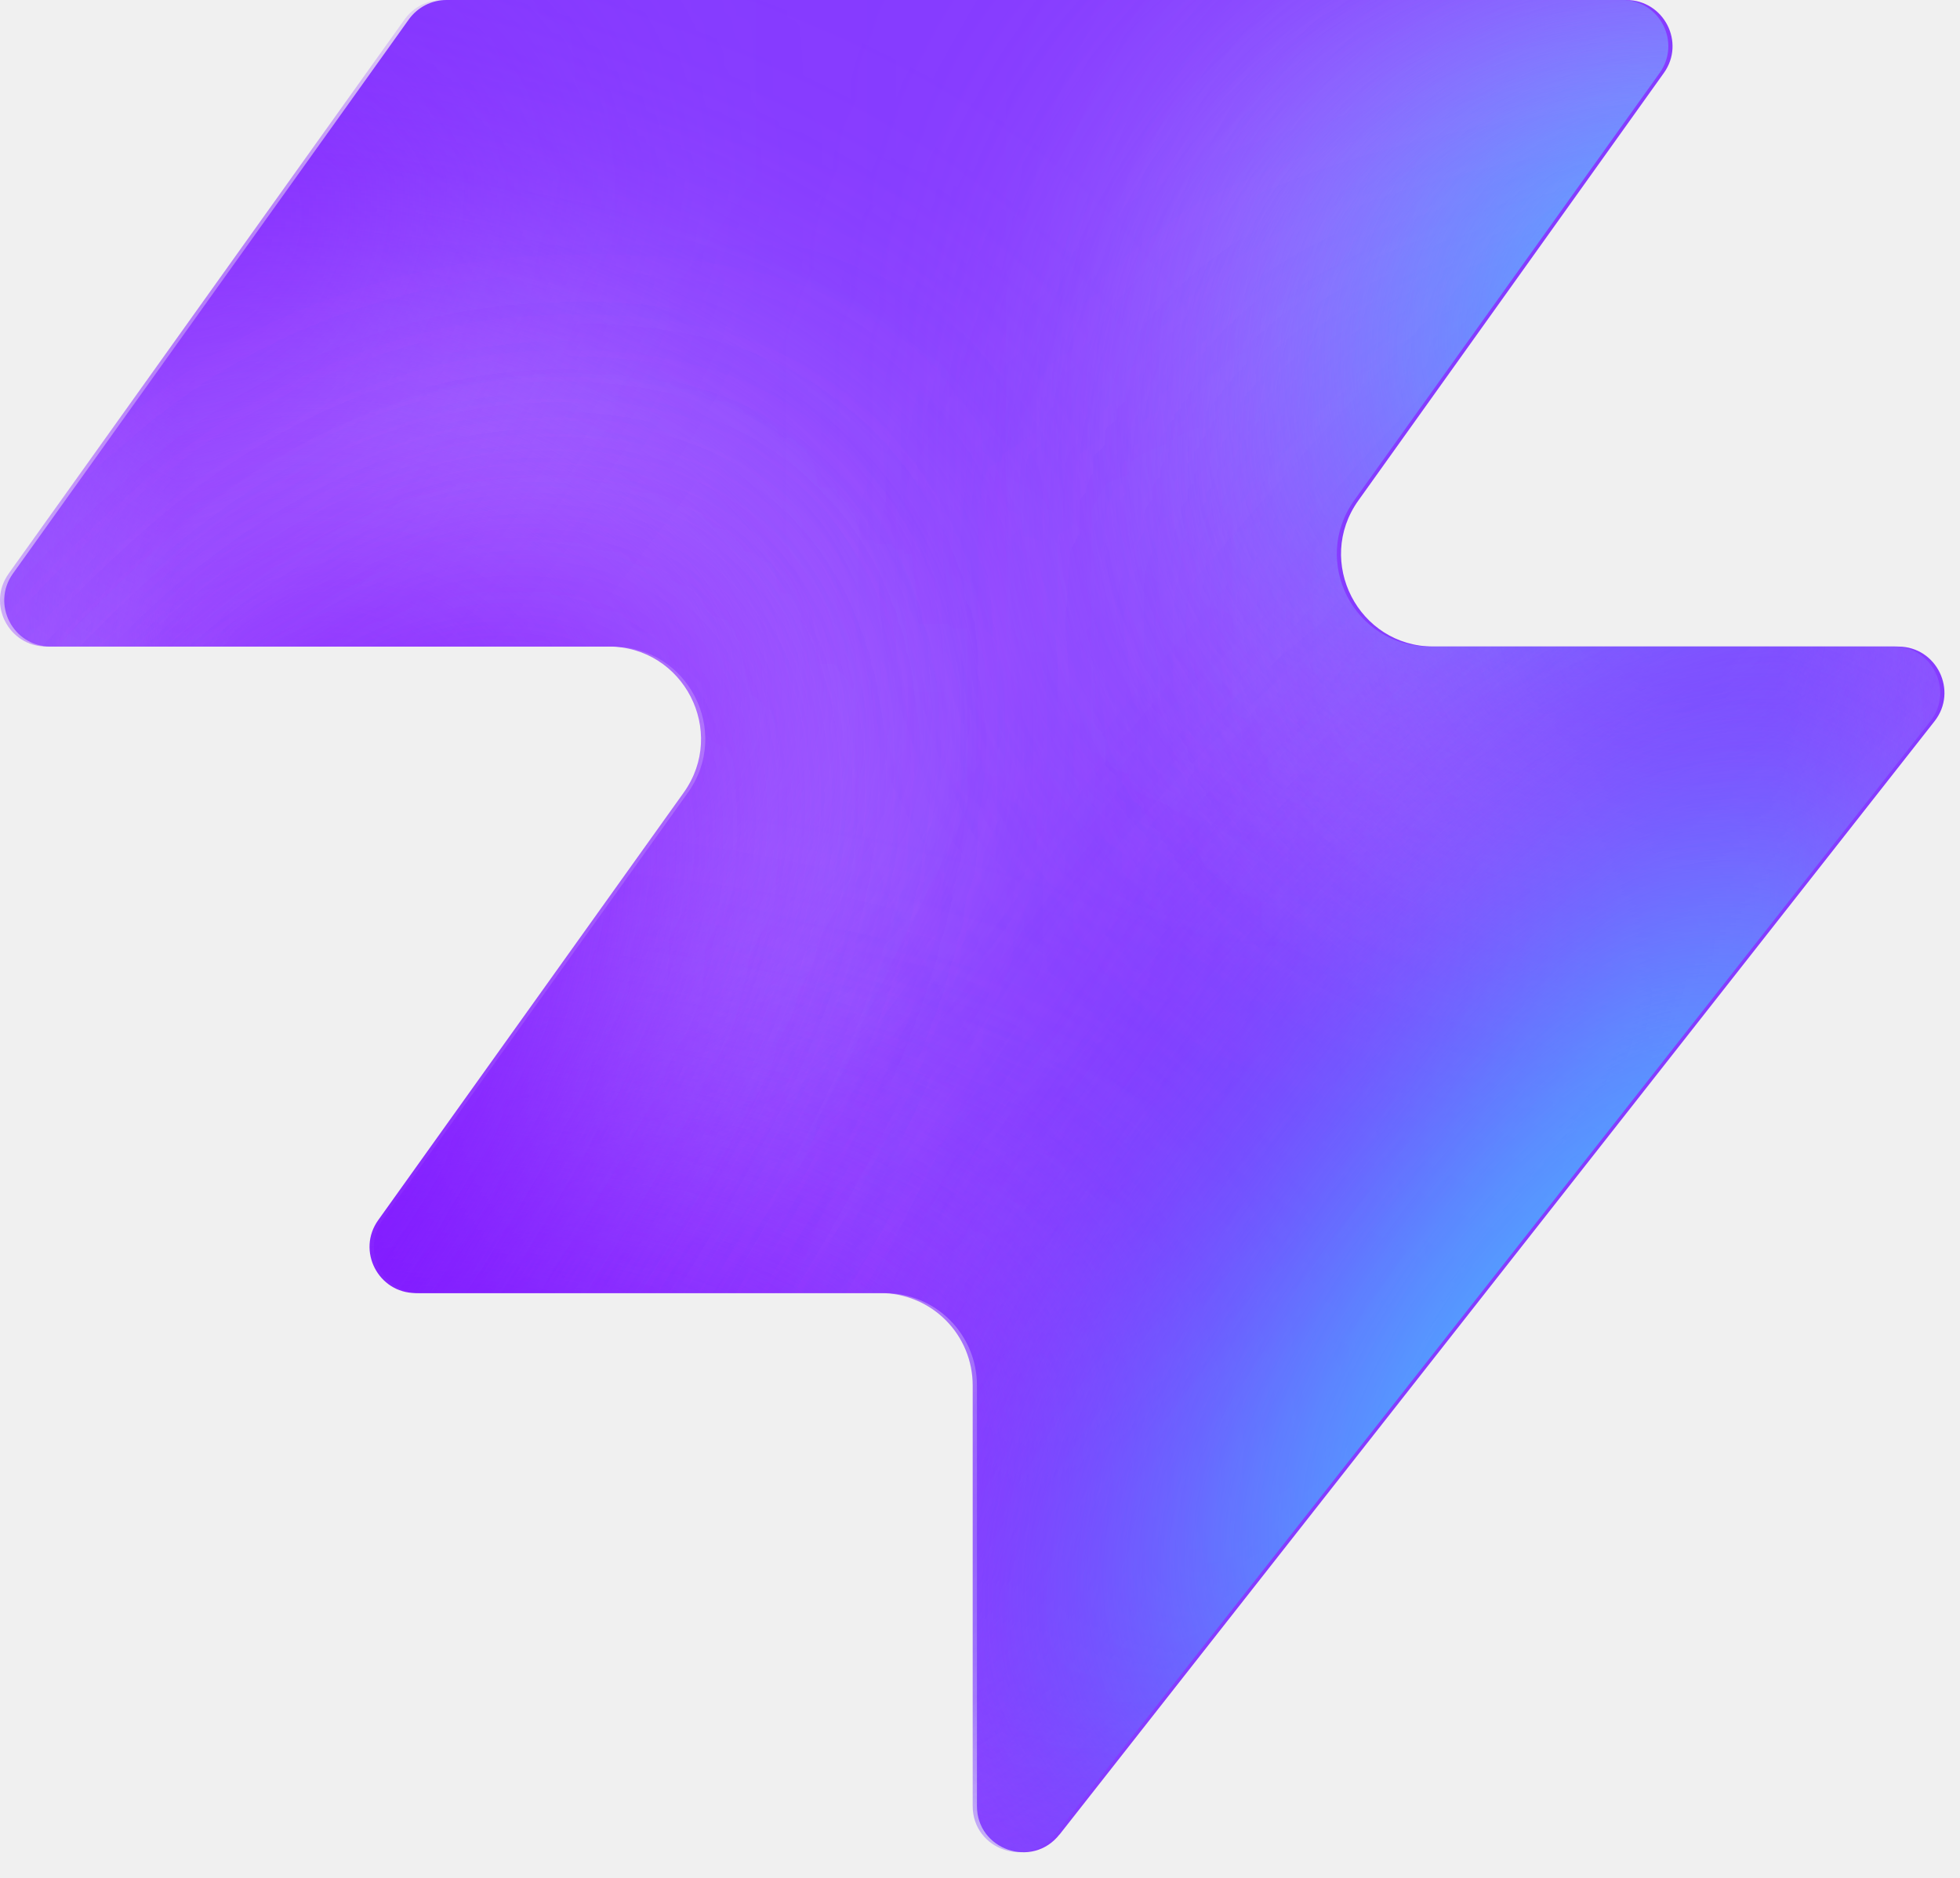
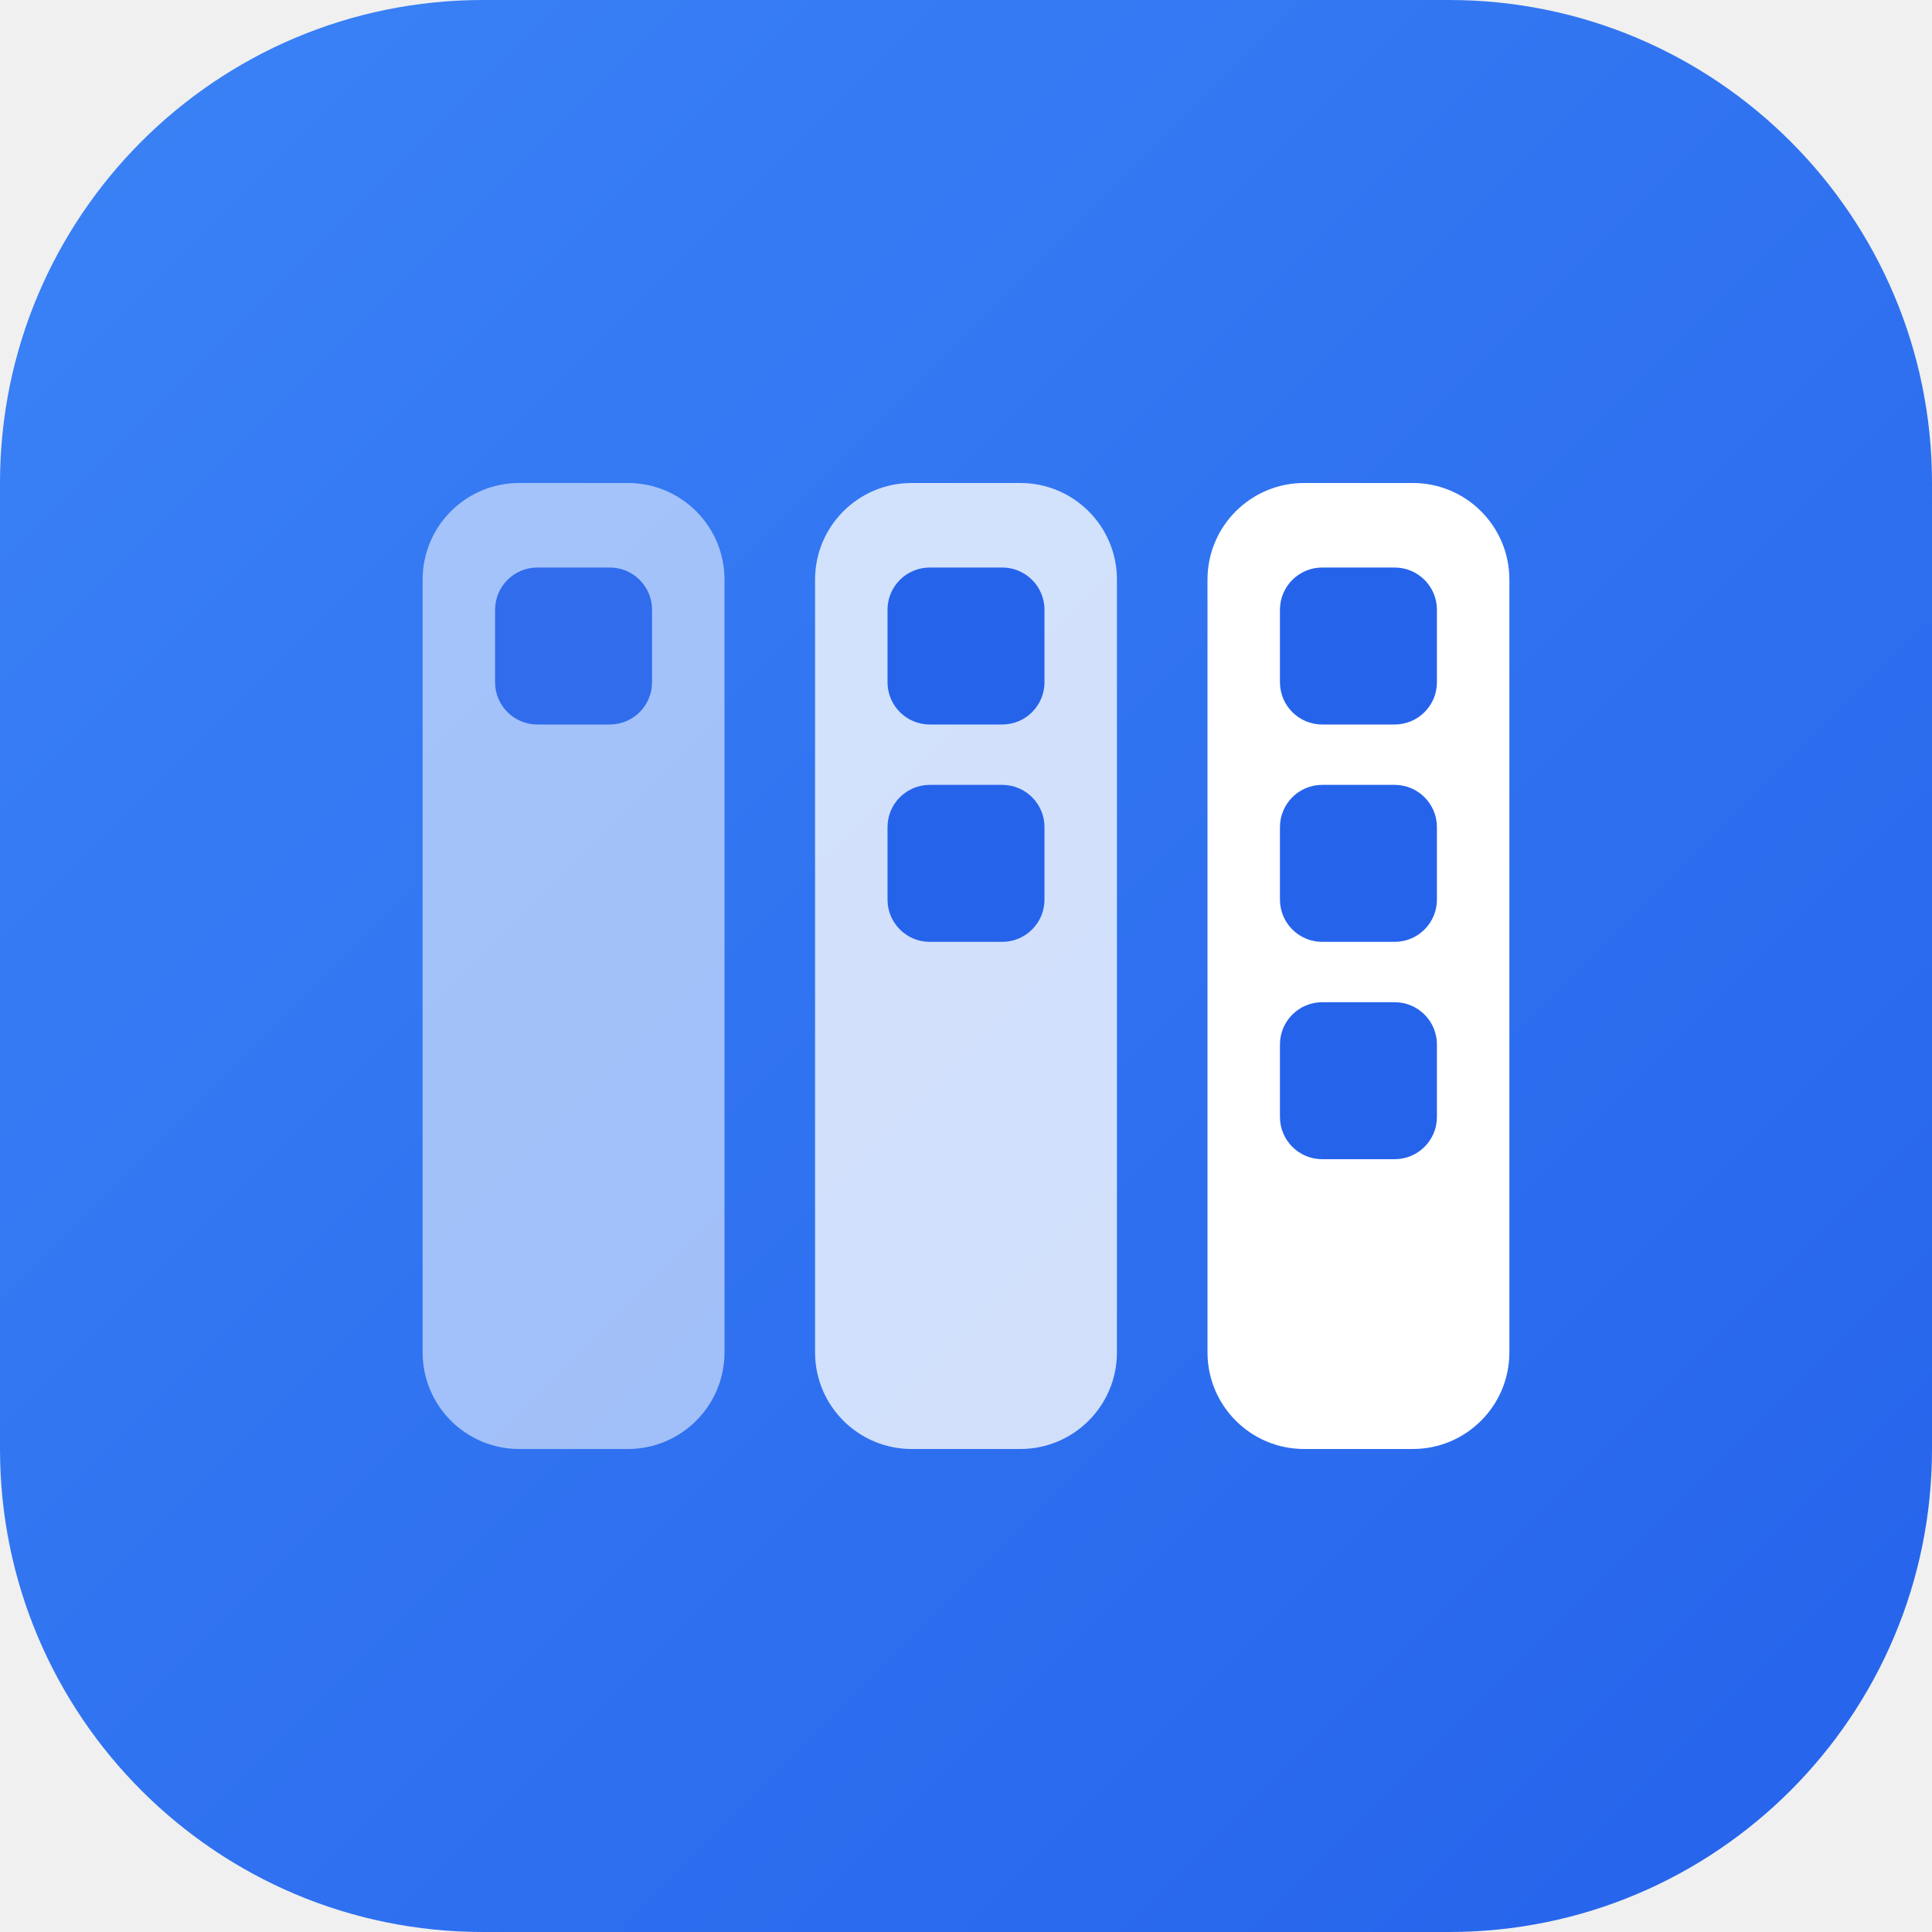
- <svg xmlns="http://www.w3.org/2000/svg" width="48" height="46" fill="none" viewBox="0 0 48 46">
-   <path fill="#863bff" d="M25.946 44.938c-.664.845-2.021.375-2.021-.698V33.937a2.26 2.26 0 0 0-2.262-2.262H10.287c-.92 0-1.456-1.04-.92-1.788l7.48-10.471c1.07-1.497 0-3.578-1.842-3.578H1.237c-.92 0-1.456-1.04-.92-1.788L10.013.474c.214-.297.556-.474.92-.474h28.894c.92 0 1.456 1.04.92 1.788l-7.48 10.471c-1.07 1.498 0 3.579 1.842 3.579h11.377c.943 0 1.473 1.088.89 1.83L25.947 44.94z" style="fill:#863bff;fill:color(display-p3 .525 .23 1);fill-opacity:1" />
-   <mask id="a" width="48" height="46" x="0" y="0" maskUnits="userSpaceOnUse" style="mask-type:alpha">
-     <path fill="#000" d="M25.842 44.938c-.664.844-2.021.375-2.021-.698V33.937a2.26 2.26 0 0 0-2.262-2.262H10.183c-.92 0-1.456-1.04-.92-1.788l7.48-10.471c1.07-1.498 0-3.579-1.842-3.579H1.133c-.92 0-1.456-1.04-.92-1.787L9.91.473c.214-.297.556-.474.92-.474h28.894c.92 0 1.456 1.04.92 1.788l-7.48 10.471c-1.07 1.498 0 3.578 1.842 3.578h11.377c.943 0 1.473 1.088.89 1.832L25.843 44.94z" style="fill:#000;fill-opacity:1" />
-   </mask>
-   <g mask="url(#a)">
-     <g filter="url(#b)">
-       <ellipse cx="5.508" cy="14.704" fill="#ede6ff" rx="5.508" ry="14.704" style="fill:#ede6ff;fill:color(display-p3 .927 .903 1);fill-opacity:1" transform="matrix(.00324 1 1 -.00324 -4.47 31.516)" />
-     </g>
-     <g filter="url(#c)">
-       <ellipse cx="10.399" cy="29.851" fill="#ede6ff" rx="10.399" ry="29.851" style="fill:#ede6ff;fill:color(display-p3 .927 .903 1);fill-opacity:1" transform="matrix(.00324 1 1 -.00324 -39.328 7.883)" />
-     </g>
-     <g filter="url(#d)">
-       <ellipse cx="5.508" cy="30.487" fill="#7e14ff" rx="5.508" ry="30.487" style="fill:#7e14ff;fill:color(display-p3 .492 .077 1);fill-opacity:1" transform="rotate(89.814 -25.913 -14.639)scale(1 -1)" />
-     </g>
-     <g filter="url(#e)">
-       <ellipse cx="5.508" cy="30.599" fill="#7e14ff" rx="5.508" ry="30.599" style="fill:#7e14ff;fill:color(display-p3 .492 .077 1);fill-opacity:1" transform="rotate(89.814 -32.644 -3.334)scale(1 -1)" />
-     </g>
-     <g filter="url(#f)">
-       <ellipse cx="5.508" cy="30.599" fill="#7e14ff" rx="5.508" ry="30.599" style="fill:#7e14ff;fill:color(display-p3 .492 .077 1);fill-opacity:1" transform="matrix(.00324 1 1 -.00324 -34.34 30.47)" />
-     </g>
-     <g filter="url(#g)">
-       <ellipse cx="14.072" cy="22.078" fill="#ede6ff" rx="14.072" ry="22.078" style="fill:#ede6ff;fill:color(display-p3 .927 .903 1);fill-opacity:1" transform="rotate(93.35 24.506 48.493)scale(-1 1)" />
-     </g>
-     <g filter="url(#h)">
-       <ellipse cx="3.47" cy="21.501" fill="#7e14ff" rx="3.47" ry="21.501" style="fill:#7e14ff;fill:color(display-p3 .492 .077 1);fill-opacity:1" transform="rotate(89.009 28.708 47.59)scale(-1 1)" />
-     </g>
-     <g filter="url(#i)">
-       <ellipse cx="3.47" cy="21.501" fill="#7e14ff" rx="3.47" ry="21.501" style="fill:#7e14ff;fill:color(display-p3 .492 .077 1);fill-opacity:1" transform="rotate(89.009 28.708 47.59)scale(-1 1)" />
-     </g>
-     <g filter="url(#j)">
-       <ellipse cx=".387" cy="8.972" fill="#7e14ff" rx="4.407" ry="29.108" style="fill:#7e14ff;fill:color(display-p3 .492 .077 1);fill-opacity:1" transform="rotate(39.51 .387 8.972)" />
-     </g>
-     <g filter="url(#k)">
-       <ellipse cx="47.523" cy="-6.092" fill="#7e14ff" rx="4.407" ry="29.108" style="fill:#7e14ff;fill:color(display-p3 .492 .077 1);fill-opacity:1" transform="rotate(37.892 47.523 -6.092)" />
-     </g>
-     <g filter="url(#l)">
-       <ellipse cx="41.412" cy="6.333" fill="#47bfff" rx="5.971" ry="9.665" style="fill:#47bfff;fill:color(display-p3 .28 .748 1);fill-opacity:1" transform="rotate(37.892 41.412 6.333)" />
-     </g>
-     <g filter="url(#m)">
-       <ellipse cx="-1.879" cy="38.332" fill="#7e14ff" rx="4.407" ry="29.108" style="fill:#7e14ff;fill:color(display-p3 .492 .077 1);fill-opacity:1" transform="rotate(37.892 -1.88 38.332)" />
-     </g>
-     <g filter="url(#n)">
-       <ellipse cx="-1.879" cy="38.332" fill="#7e14ff" rx="4.407" ry="29.108" style="fill:#7e14ff;fill:color(display-p3 .492 .077 1);fill-opacity:1" transform="rotate(37.892 -1.88 38.332)" />
-     </g>
-     <g filter="url(#o)">
-       <ellipse cx="35.651" cy="29.907" fill="#7e14ff" rx="4.407" ry="29.108" style="fill:#7e14ff;fill:color(display-p3 .492 .077 1);fill-opacity:1" transform="rotate(37.892 35.651 29.907)" />
-     </g>
-     <g filter="url(#p)">
-       <ellipse cx="38.418" cy="32.4" fill="#47bfff" rx="5.971" ry="15.297" style="fill:#47bfff;fill:color(display-p3 .28 .748 1);fill-opacity:1" transform="rotate(37.892 38.418 32.4)" />
-     </g>
+ <svg xmlns="http://www.w3.org/2000/svg" width="32" height="32" fill="none" viewBox="0 0 32 32">
+   <defs>
+     <linearGradient id="wh-bg" x1="0" y1="0" x2="32" y2="32" gradientUnits="userSpaceOnUse">
+       <stop stop-color="#3b82f6" />
+       <stop offset="1" stop-color="#2563eb" />
+     </linearGradient>
+   </defs>
+   <rect width="32" height="32" rx="8" fill="url(#wh-bg)" />
+   <g fill="#fff">
+     <rect x="7" y="8" width="5" height="16" rx="1.6" fill-opacity="0.55" />
+     <rect x="13.5" y="8" width="5" height="16" rx="1.6" fill-opacity="0.78" />
+     <rect x="20" y="8" width="5" height="16" rx="1.6" />
  </g>
-   <defs>
-     <filter id="b" width="60.045" height="41.654" x="-19.77" y="16.149" color-interpolation-filters="sRGB" filterUnits="userSpaceOnUse">
-       <feFlood flood-opacity="0" result="BackgroundImageFix" />
-       <feBlend in="SourceGraphic" in2="BackgroundImageFix" result="shape" />
-       <feGaussianBlur result="effect1_foregroundBlur_2002_17158" stdDeviation="7.659" />
-     </filter>
-     <filter id="c" width="90.34" height="51.437" x="-54.613" y="-7.533" color-interpolation-filters="sRGB" filterUnits="userSpaceOnUse">
-       <feFlood flood-opacity="0" result="BackgroundImageFix" />
-       <feBlend in="SourceGraphic" in2="BackgroundImageFix" result="shape" />
-       <feGaussianBlur result="effect1_foregroundBlur_2002_17158" stdDeviation="7.659" />
-     </filter>
-     <filter id="d" width="79.355" height="29.4" x="-49.64" y="2.03" color-interpolation-filters="sRGB" filterUnits="userSpaceOnUse">
-       <feFlood flood-opacity="0" result="BackgroundImageFix" />
-       <feBlend in="SourceGraphic" in2="BackgroundImageFix" result="shape" />
-       <feGaussianBlur result="effect1_foregroundBlur_2002_17158" stdDeviation="4.596" />
-     </filter>
-     <filter id="e" width="79.579" height="29.4" x="-45.045" y="20.029" color-interpolation-filters="sRGB" filterUnits="userSpaceOnUse">
-       <feFlood flood-opacity="0" result="BackgroundImageFix" />
-       <feBlend in="SourceGraphic" in2="BackgroundImageFix" result="shape" />
-       <feGaussianBlur result="effect1_foregroundBlur_2002_17158" stdDeviation="4.596" />
-     </filter>
-     <filter id="f" width="79.579" height="29.4" x="-43.513" y="21.178" color-interpolation-filters="sRGB" filterUnits="userSpaceOnUse">
-       <feFlood flood-opacity="0" result="BackgroundImageFix" />
-       <feBlend in="SourceGraphic" in2="BackgroundImageFix" result="shape" />
-       <feGaussianBlur result="effect1_foregroundBlur_2002_17158" stdDeviation="4.596" />
-     </filter>
-     <filter id="g" width="74.749" height="58.852" x="15.756" y="-17.901" color-interpolation-filters="sRGB" filterUnits="userSpaceOnUse">
-       <feFlood flood-opacity="0" result="BackgroundImageFix" />
-       <feBlend in="SourceGraphic" in2="BackgroundImageFix" result="shape" />
-       <feGaussianBlur result="effect1_foregroundBlur_2002_17158" stdDeviation="7.659" />
-     </filter>
-     <filter id="h" width="61.377" height="25.362" x="23.548" y="2.284" color-interpolation-filters="sRGB" filterUnits="userSpaceOnUse">
-       <feFlood flood-opacity="0" result="BackgroundImageFix" />
-       <feBlend in="SourceGraphic" in2="BackgroundImageFix" result="shape" />
-       <feGaussianBlur result="effect1_foregroundBlur_2002_17158" stdDeviation="4.596" />
-     </filter>
-     <filter id="i" width="61.377" height="25.362" x="23.548" y="2.284" color-interpolation-filters="sRGB" filterUnits="userSpaceOnUse">
-       <feFlood flood-opacity="0" result="BackgroundImageFix" />
-       <feBlend in="SourceGraphic" in2="BackgroundImageFix" result="shape" />
-       <feGaussianBlur result="effect1_foregroundBlur_2002_17158" stdDeviation="4.596" />
-     </filter>
-     <filter id="j" width="56.045" height="63.649" x="-27.636" y="-22.853" color-interpolation-filters="sRGB" filterUnits="userSpaceOnUse">
-       <feFlood flood-opacity="0" result="BackgroundImageFix" />
-       <feBlend in="SourceGraphic" in2="BackgroundImageFix" result="shape" />
-       <feGaussianBlur result="effect1_foregroundBlur_2002_17158" stdDeviation="4.596" />
-     </filter>
-     <filter id="k" width="54.814" height="64.646" x="20.116" y="-38.415" color-interpolation-filters="sRGB" filterUnits="userSpaceOnUse">
-       <feFlood flood-opacity="0" result="BackgroundImageFix" />
-       <feBlend in="SourceGraphic" in2="BackgroundImageFix" result="shape" />
-       <feGaussianBlur result="effect1_foregroundBlur_2002_17158" stdDeviation="4.596" />
-     </filter>
-     <filter id="l" width="33.541" height="35.313" x="24.641" y="-11.323" color-interpolation-filters="sRGB" filterUnits="userSpaceOnUse">
-       <feFlood flood-opacity="0" result="BackgroundImageFix" />
-       <feBlend in="SourceGraphic" in2="BackgroundImageFix" result="shape" />
-       <feGaussianBlur result="effect1_foregroundBlur_2002_17158" stdDeviation="4.596" />
-     </filter>
-     <filter id="m" width="54.814" height="64.646" x="-29.286" y="6.009" color-interpolation-filters="sRGB" filterUnits="userSpaceOnUse">
-       <feFlood flood-opacity="0" result="BackgroundImageFix" />
-       <feBlend in="SourceGraphic" in2="BackgroundImageFix" result="shape" />
-       <feGaussianBlur result="effect1_foregroundBlur_2002_17158" stdDeviation="4.596" />
-     </filter>
-     <filter id="n" width="54.814" height="64.646" x="-29.286" y="6.009" color-interpolation-filters="sRGB" filterUnits="userSpaceOnUse">
-       <feFlood flood-opacity="0" result="BackgroundImageFix" />
-       <feBlend in="SourceGraphic" in2="BackgroundImageFix" result="shape" />
-       <feGaussianBlur result="effect1_foregroundBlur_2002_17158" stdDeviation="4.596" />
-     </filter>
-     <filter id="o" width="54.814" height="64.646" x="8.244" y="-2.416" color-interpolation-filters="sRGB" filterUnits="userSpaceOnUse">
-       <feFlood flood-opacity="0" result="BackgroundImageFix" />
-       <feBlend in="SourceGraphic" in2="BackgroundImageFix" result="shape" />
-       <feGaussianBlur result="effect1_foregroundBlur_2002_17158" stdDeviation="4.596" />
-     </filter>
-     <filter id="p" width="39.409" height="43.623" x="18.713" y="10.588" color-interpolation-filters="sRGB" filterUnits="userSpaceOnUse">
-       <feFlood flood-opacity="0" result="BackgroundImageFix" />
-       <feBlend in="SourceGraphic" in2="BackgroundImageFix" result="shape" />
-       <feGaussianBlur result="effect1_foregroundBlur_2002_17158" stdDeviation="4.596" />
-     </filter>
-   </defs>
+   <g fill="#2563eb">
+     <rect x="8.2" y="9.4" width="2.6" height="2.6" rx="0.7" fill-opacity="0.9" />
+     <rect x="14.7" y="9.4" width="2.6" height="2.6" rx="0.7" />
+     <rect x="14.7" y="13" width="2.6" height="2.6" rx="0.7" />
+     <rect x="21.2" y="9.4" width="2.6" height="2.6" rx="0.7" />
+     <rect x="21.2" y="13" width="2.6" height="2.6" rx="0.7" />
+     <rect x="21.2" y="16.6" width="2.6" height="2.6" rx="0.7" />
+   </g>
</svg>
